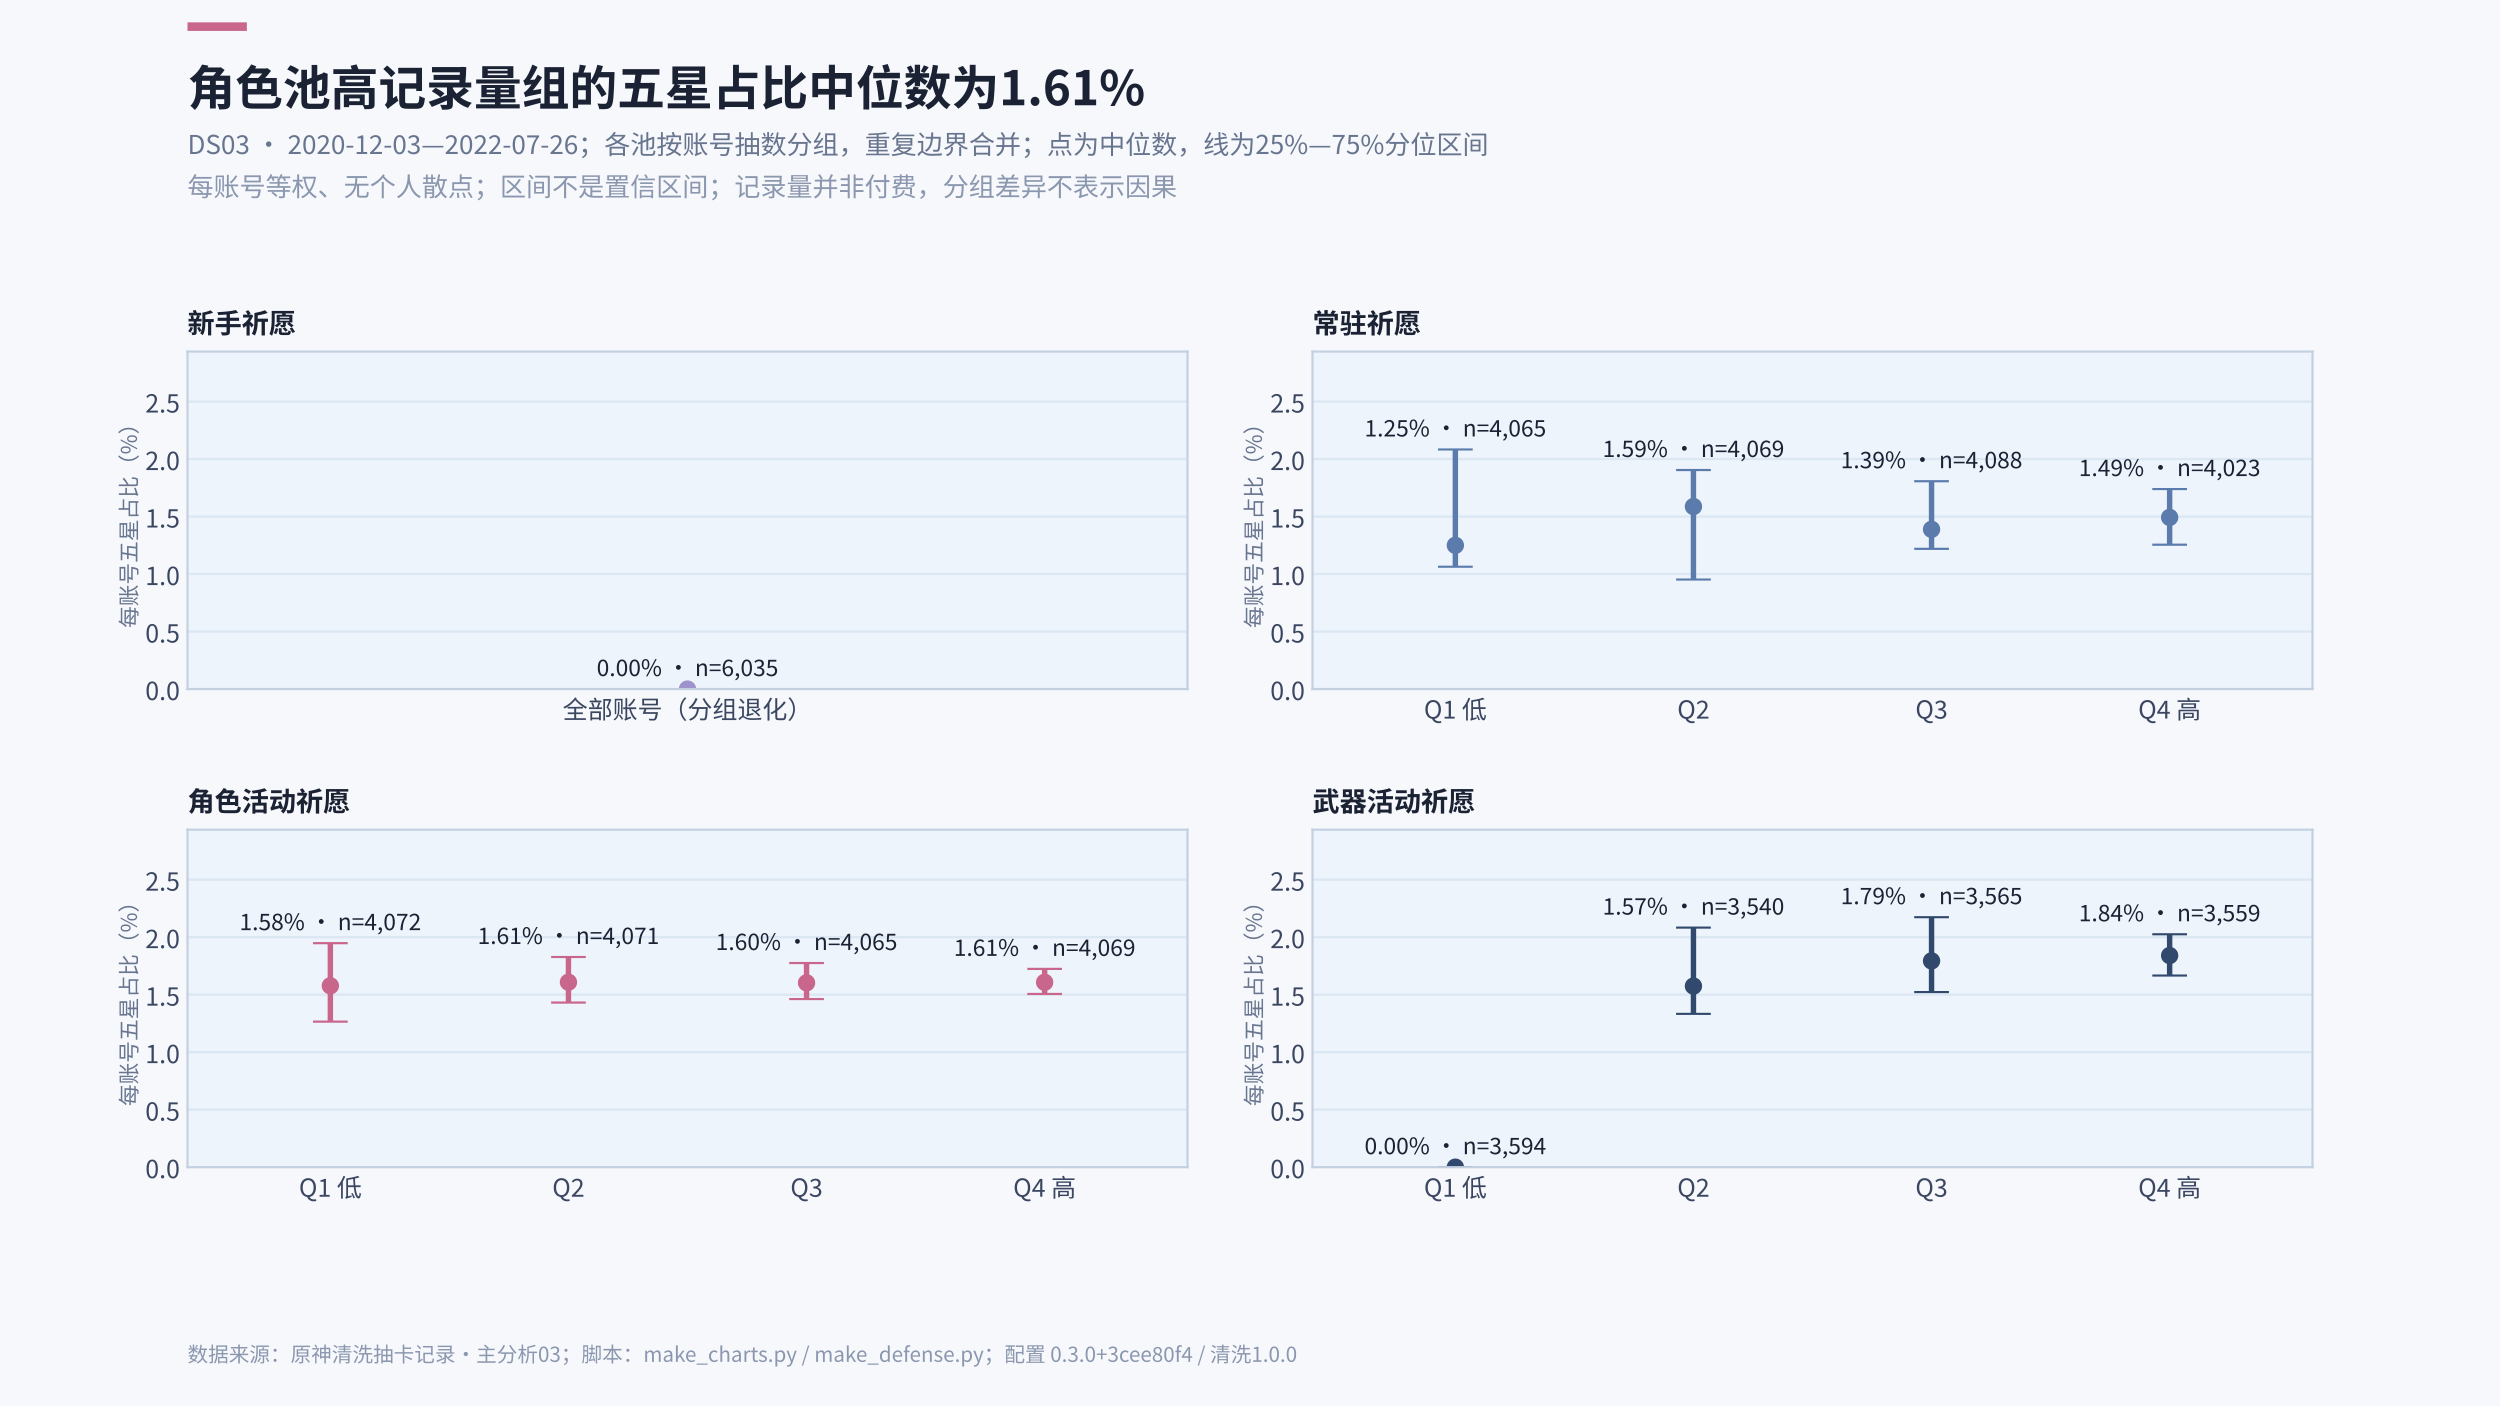
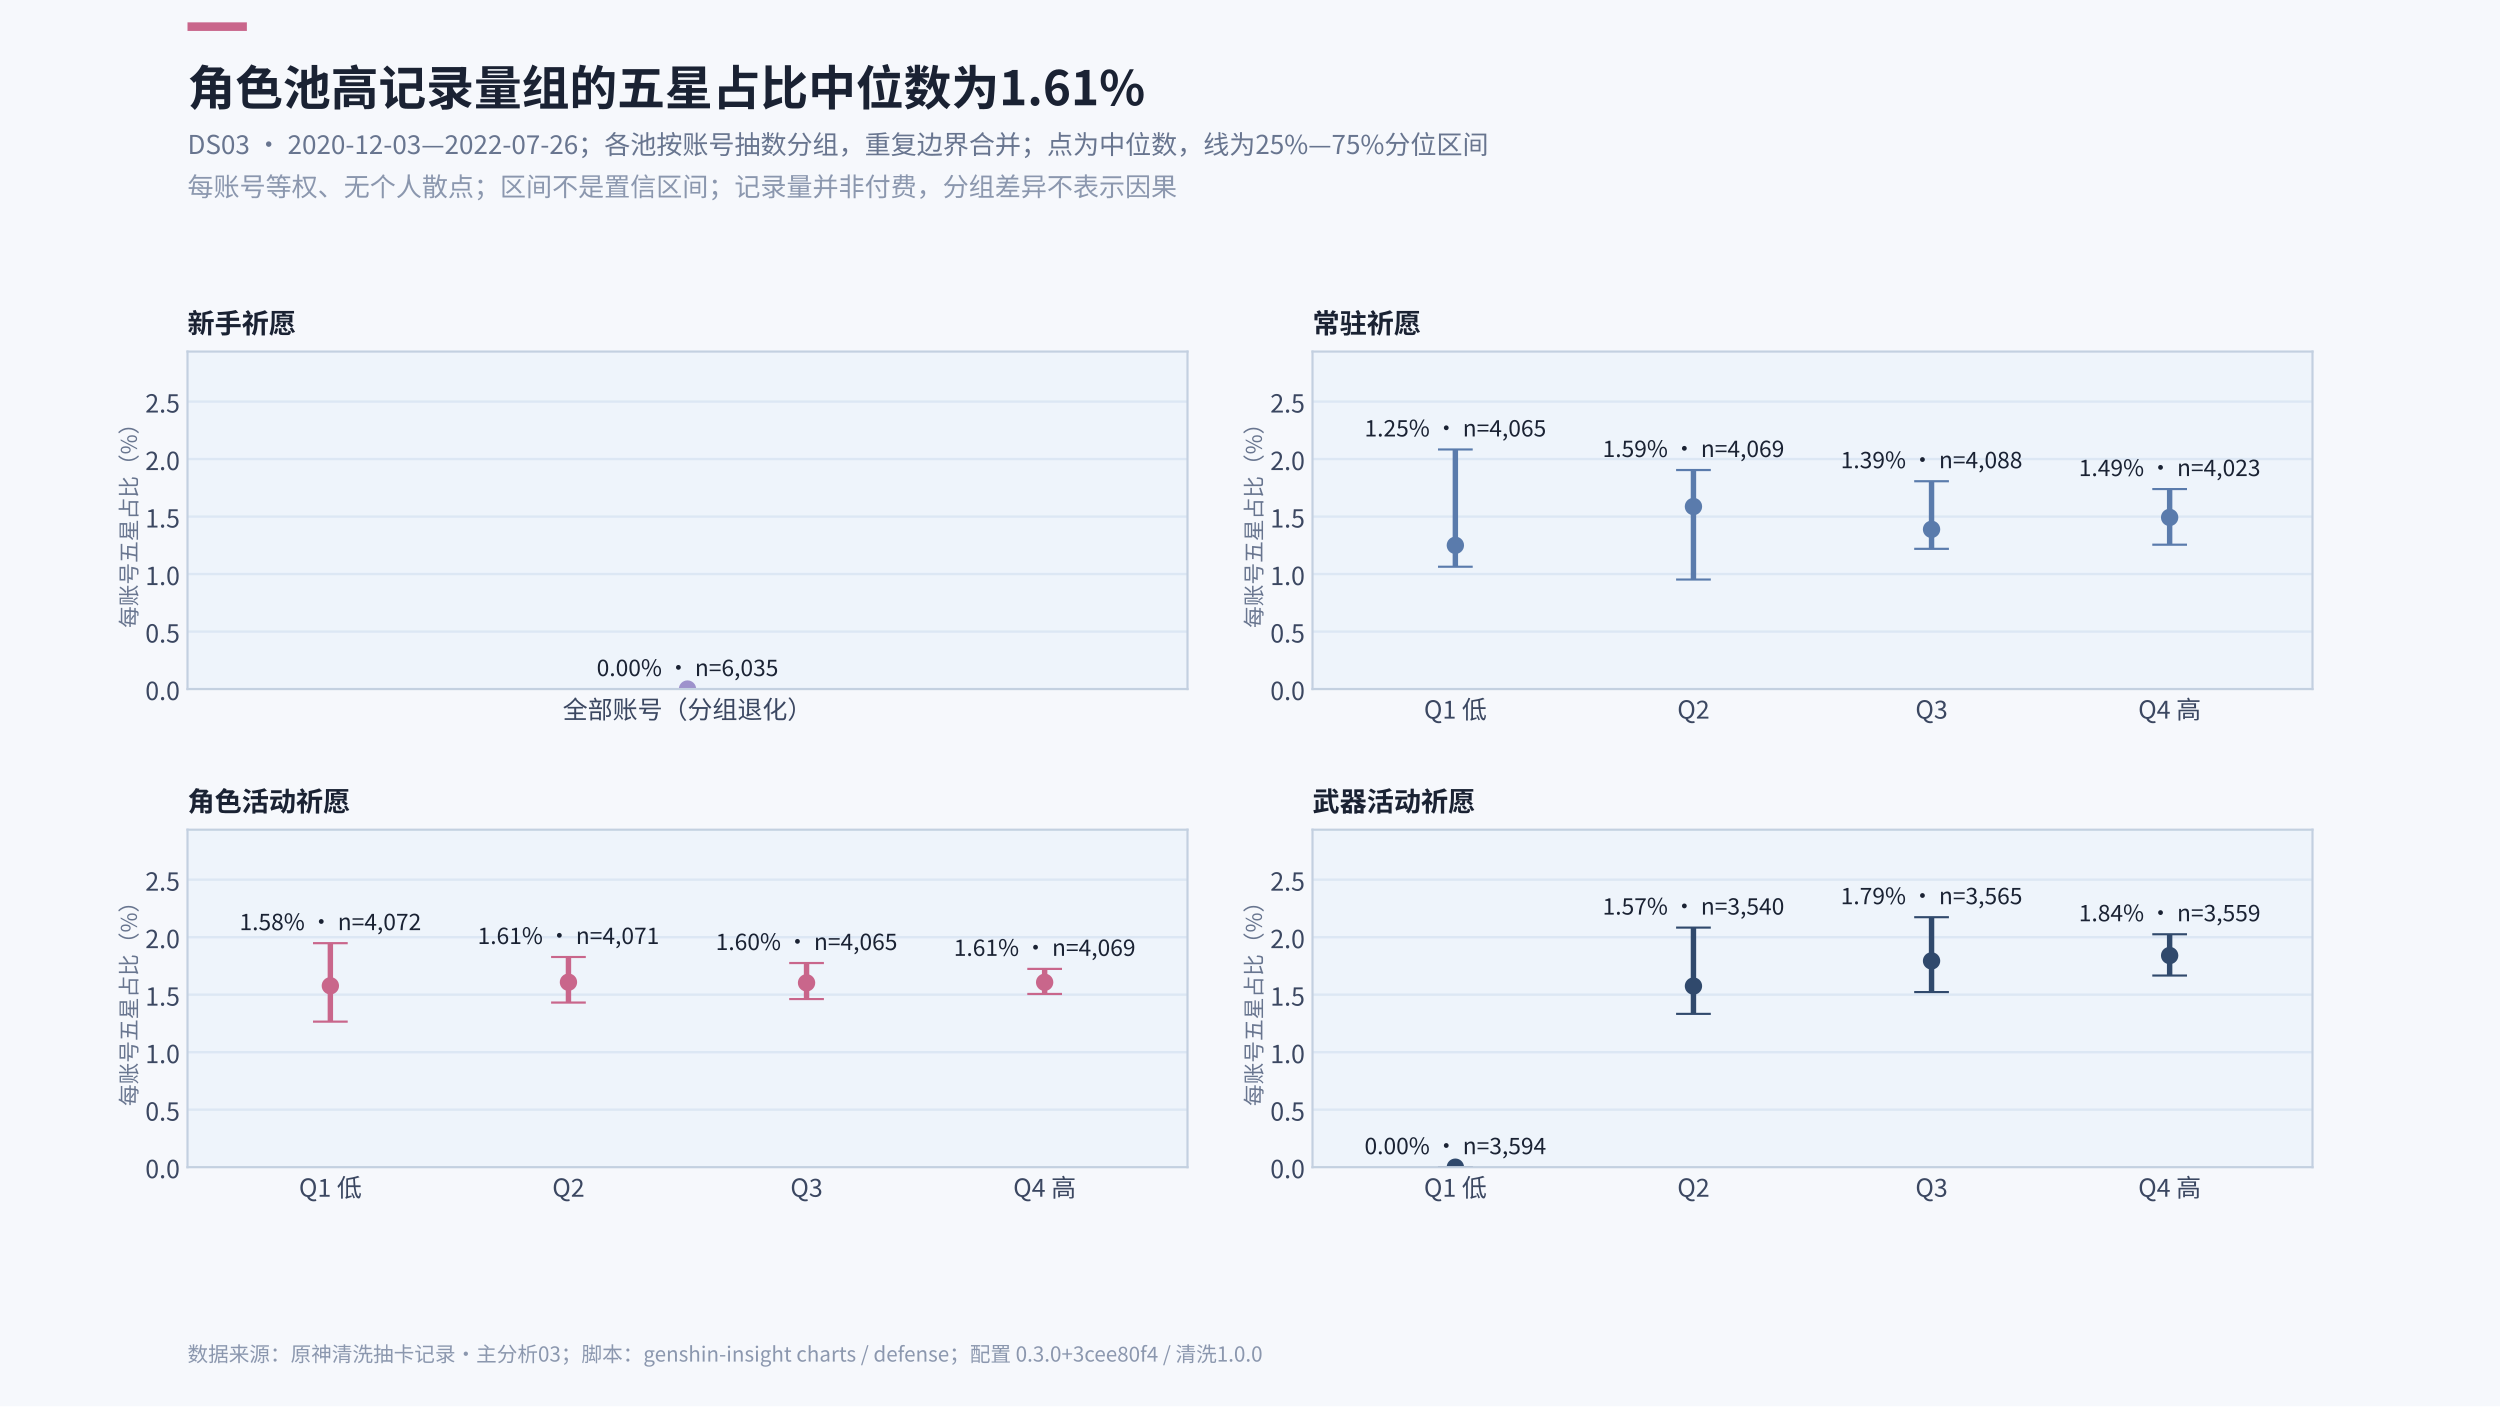
<svg xmlns="http://www.w3.org/2000/svg" xmlns:xlink="http://www.w3.org/1999/xlink" width="1152pt" height="648pt" viewBox="0 0 1152 648" version="1.1">
  <defs>
    <style type="text/css">*{stroke-linejoin: round; stroke-linecap: butt}</style>
  </defs>
  <g id="figure_1">
    <g id="patch_1">
      <path d="M 0 648  L 1152 648  L 1152 0  L 0 0  z " style="fill: #f6f8fc" />
    </g>
    <g id="axes_1">
      <g id="patch_2">
        <path d="M 86.4 317.52  L 547.2 317.52  L 547.2 162  L 86.4 162  z " style="fill: #eef4fb" />
      </g>
      <g id="matplotlib.axis_1">
        <g id="xtick_1">
          <g id="line2d_1" />
          <g id="text_1">
            <text style="font-size: 11.5px; font-family: 'Noto Sans SC', 'Source Han Sans SC', 'Noto Sans CJK SC', 'Noto Sans CJK JP', 'DejaVu Sans'; text-anchor: middle; fill: #3b4761" x="316.8" y="331.14" transform="rotate(-0 316.8 331.14)">全部账号（分组退化）</text>
          </g>
        </g>
      </g>
      <g id="matplotlib.axis_2">
        <g id="ytick_1">
          <g id="line2d_2">
            <path d="M 86.4 317.52  L 547.2 317.52  " clip-path="url(#pb37cda4685)" style="fill: none; stroke: #dce7f4; stroke-width: 1.1; stroke-linecap: round" />
          </g>
          <g id="line2d_3" />
          <g id="text_2">
            <text style="font-size: 11.5px; font-family: 'Noto Sans SC', 'Source Han Sans SC', 'Noto Sans CJK SC', 'Noto Sans CJK JP', 'DejaVu Sans'; text-anchor: end; fill: #3b4761" x="82.9" y="322.58" transform="rotate(-0 82.9 322.58)">0.0</text>
          </g>
        </g>
        <g id="ytick_2">
          <g id="line2d_4">
            <path d="M 86.4 291.024  L 547.2 291.024  " clip-path="url(#pb37cda4685)" style="fill: none; stroke: #dce7f4; stroke-width: 1.1; stroke-linecap: round" />
          </g>
          <g id="line2d_5" />
          <g id="text_3">
            <text style="font-size: 11.5px; font-family: 'Noto Sans SC', 'Source Han Sans SC', 'Noto Sans CJK SC', 'Noto Sans CJK JP', 'DejaVu Sans'; text-anchor: end; fill: #3b4761" x="82.9" y="296.084" transform="rotate(-0 82.9 296.084)">0.5</text>
          </g>
        </g>
        <g id="ytick_3">
          <g id="line2d_6">
            <path d="M 86.4 264.528  L 547.2 264.528  " clip-path="url(#pb37cda4685)" style="fill: none; stroke: #dce7f4; stroke-width: 1.1; stroke-linecap: round" />
          </g>
          <g id="line2d_7" />
          <g id="text_4">
            <text style="font-size: 11.5px; font-family: 'Noto Sans SC', 'Source Han Sans SC', 'Noto Sans CJK SC', 'Noto Sans CJK JP', 'DejaVu Sans'; text-anchor: end; fill: #3b4761" x="82.9" y="269.588" transform="rotate(-0 82.9 269.588)">1.0</text>
          </g>
        </g>
        <g id="ytick_4">
          <g id="line2d_8">
            <path d="M 86.4 238.032  L 547.2 238.032  " clip-path="url(#pb37cda4685)" style="fill: none; stroke: #dce7f4; stroke-width: 1.1; stroke-linecap: round" />
          </g>
          <g id="line2d_9" />
          <g id="text_5">
            <text style="font-size: 11.5px; font-family: 'Noto Sans SC', 'Source Han Sans SC', 'Noto Sans CJK SC', 'Noto Sans CJK JP', 'DejaVu Sans'; text-anchor: end; fill: #3b4761" x="82.9" y="243.092" transform="rotate(-0 82.9 243.092)">1.5</text>
          </g>
        </g>
        <g id="ytick_5">
          <g id="line2d_10">
            <path d="M 86.4 211.536  L 547.2 211.536  " clip-path="url(#pb37cda4685)" style="fill: none; stroke: #dce7f4; stroke-width: 1.1; stroke-linecap: round" />
          </g>
          <g id="line2d_11" />
          <g id="text_6">
            <text style="font-size: 11.5px; font-family: 'Noto Sans SC', 'Source Han Sans SC', 'Noto Sans CJK SC', 'Noto Sans CJK JP', 'DejaVu Sans'; text-anchor: end; fill: #3b4761" x="82.9" y="216.596" transform="rotate(-0 82.9 216.596)">2.0</text>
          </g>
        </g>
        <g id="ytick_6">
          <g id="line2d_12">
            <path d="M 86.4 185.04  L 547.2 185.04  " clip-path="url(#pb37cda4685)" style="fill: none; stroke: #dce7f4; stroke-width: 1.1; stroke-linecap: round" />
          </g>
          <g id="line2d_13" />
          <g id="text_7">
            <text style="font-size: 11.5px; font-family: 'Noto Sans SC', 'Source Han Sans SC', 'Noto Sans CJK SC', 'Noto Sans CJK JP', 'DejaVu Sans'; text-anchor: end; fill: #3b4761" x="82.9" y="190.1" transform="rotate(-0 82.9 190.1)">2.5</text>
          </g>
        </g>
        <g id="text_8">
          <text style="font-size: 10px; font-family: 'Noto Sans SC', 'Source Han Sans SC', 'Noto Sans CJK SC', 'Noto Sans CJK JP', 'DejaVu Sans'; text-anchor: middle; fill: #68758f" x="63.063" y="239.76" transform="rotate(-90 63.06266 239.76)">每账号五星占比（%）</text>
        </g>
      </g>
      <g id="LineCollection_1">
        <path d="M 316.8 317.52  L 316.8 317.52  " clip-path="url(#pb37cda4685)" style="fill: none; stroke: #9e92cc; stroke-width: 2.5" />
      </g>
      <g id="line2d_14">
        <defs>
          <path id="meaccd738a4" d="M 8 0  L -8 -0  " style="stroke: #9e92cc" />
        </defs>
        <g clip-path="url(#pb37cda4685)">
          <use xlink:href="#meaccd738a4" x="316.8" y="317.52" style="fill: #9e92cc; stroke: #9e92cc" />
        </g>
      </g>
      <g id="line2d_15">
        <g clip-path="url(#pb37cda4685)">
          <use xlink:href="#meaccd738a4" x="316.8" y="317.52" style="fill: #9e92cc; stroke: #9e92cc" />
        </g>
      </g>
      <g id="line2d_16">
        <defs>
          <path id="m7d88feb900" d="M 0 3.5  C 0.928 3.5 1.819 3.131 2.475 2.475  C 3.131 1.819 3.5 0.928 3.5 0  C 3.5 -0.928 3.131 -1.819 2.475 -2.475  C 1.819 -3.131 0.928 -3.5 0 -3.5  C -0.928 -3.5 -1.819 -3.131 -2.475 -2.475  C -3.131 -1.819 -3.5 -0.928 -3.5 0  C -3.5 0.928 -3.131 1.819 -2.475 2.475  C -1.819 3.131 -0.928 3.5 0 3.5  z " style="stroke: #9e92cc" />
        </defs>
        <g clip-path="url(#pb37cda4685)">
          <use xlink:href="#m7d88feb900" x="316.8" y="317.52" style="fill: #9e92cc; stroke: #9e92cc" />
        </g>
      </g>
      <g id="patch_3">
        <path d="M 86.4 317.52  L 86.4 162  " style="fill: none; stroke: #c3d0e0; stroke-linejoin: miter; stroke-linecap: square" />
      </g>
      <g id="patch_4">
        <path d="M 547.2 317.52  L 547.2 162  " style="fill: none; stroke: #c3d0e0; stroke-linejoin: miter; stroke-linecap: square" />
      </g>
      <g id="patch_5">
        <path d="M 86.4 317.52  L 547.2 317.52  " style="fill: none; stroke: #c3d0e0; stroke-linejoin: miter; stroke-linecap: square" />
      </g>
      <g id="patch_6">
        <path d="M 86.4 162  L 547.2 162  " style="fill: none; stroke: #c3d0e0; stroke-linejoin: miter; stroke-linecap: square" />
      </g>
      <g id="text_9">
        <text style="font-weight: 700; font-size: 12.5px; font-family: 'Noto Sans SC', 'Source Han Sans SC', 'Noto Sans CJK SC', 'Noto Sans CJK JP', 'DejaVu Sans'; text-anchor: start; fill: #1a2233" x="86.4" y="153.502" transform="rotate(-0 86.4 153.5016)">新手祈愿</text>
      </g>
      <g id="text_10">
        <text style="font-size: 10.5px; font-family: 'Noto Sans SC', 'Source Han Sans SC', 'Noto Sans CJK SC', 'Noto Sans CJK JP', 'DejaVu Sans'; text-anchor: middle; fill: #1a2233" x="316.8" y="311.52" transform="rotate(-0 316.8 311.52)">0.00% · n=6,035</text>
      </g>
    </g>
    <g id="axes_2">
      <g id="patch_7">
        <path d="M 604.8 317.52  L 1065.6 317.52  L 1065.6 162  L 604.8 162  z " style="fill: #eef4fb" />
      </g>
      <g id="matplotlib.axis_3">
        <g id="xtick_2">
          <g id="line2d_17" />
          <g id="text_11">
            <text style="font-size: 11.5px; font-family: 'Noto Sans SC', 'Source Han Sans SC', 'Noto Sans CJK SC', 'Noto Sans CJK JP', 'DejaVu Sans'; text-anchor: middle; fill: #3b4761" x="670.629" y="331.14" transform="rotate(-0 670.6286 331.14)">Q1 低</text>
          </g>
        </g>
        <g id="xtick_3">
          <g id="line2d_18" />
          <g id="text_12">
            <text style="font-size: 11.5px; font-family: 'Noto Sans SC', 'Source Han Sans SC', 'Noto Sans CJK SC', 'Noto Sans CJK JP', 'DejaVu Sans'; text-anchor: middle; fill: #3b4761" x="780.343" y="331.14" transform="rotate(-0 780.3429 331.14)">Q2</text>
          </g>
        </g>
        <g id="xtick_4">
          <g id="line2d_19" />
          <g id="text_13">
            <text style="font-size: 11.5px; font-family: 'Noto Sans SC', 'Source Han Sans SC', 'Noto Sans CJK SC', 'Noto Sans CJK JP', 'DejaVu Sans'; text-anchor: middle; fill: #3b4761" x="890.057" y="331.14" transform="rotate(-0 890.0571 331.14)">Q3</text>
          </g>
        </g>
        <g id="xtick_5">
          <g id="line2d_20" />
          <g id="text_14">
            <text style="font-size: 11.5px; font-family: 'Noto Sans SC', 'Source Han Sans SC', 'Noto Sans CJK SC', 'Noto Sans CJK JP', 'DejaVu Sans'; text-anchor: middle; fill: #3b4761" x="999.771" y="331.14" transform="rotate(-0 999.7714 331.14)">Q4 高</text>
          </g>
        </g>
      </g>
      <g id="matplotlib.axis_4">
        <g id="ytick_7">
          <g id="line2d_21">
            <path d="M 604.8 317.52  L 1065.6 317.52  " clip-path="url(#pad838c2a58)" style="fill: none; stroke: #dce7f4; stroke-width: 1.1; stroke-linecap: round" />
          </g>
          <g id="line2d_22" />
          <g id="text_15">
            <text style="font-size: 11.5px; font-family: 'Noto Sans SC', 'Source Han Sans SC', 'Noto Sans CJK SC', 'Noto Sans CJK JP', 'DejaVu Sans'; text-anchor: end; fill: #3b4761" x="601.3" y="322.58" transform="rotate(-0 601.3 322.58)">0.0</text>
          </g>
        </g>
        <g id="ytick_8">
          <g id="line2d_23">
            <path d="M 604.8 291.024  L 1065.6 291.024  " clip-path="url(#pad838c2a58)" style="fill: none; stroke: #dce7f4; stroke-width: 1.1; stroke-linecap: round" />
          </g>
          <g id="line2d_24" />
          <g id="text_16">
            <text style="font-size: 11.5px; font-family: 'Noto Sans SC', 'Source Han Sans SC', 'Noto Sans CJK SC', 'Noto Sans CJK JP', 'DejaVu Sans'; text-anchor: end; fill: #3b4761" x="601.3" y="296.084" transform="rotate(-0 601.3 296.084)">0.5</text>
          </g>
        </g>
        <g id="ytick_9">
          <g id="line2d_25">
            <path d="M 604.8 264.528  L 1065.6 264.528  " clip-path="url(#pad838c2a58)" style="fill: none; stroke: #dce7f4; stroke-width: 1.1; stroke-linecap: round" />
          </g>
          <g id="line2d_26" />
          <g id="text_17">
            <text style="font-size: 11.5px; font-family: 'Noto Sans SC', 'Source Han Sans SC', 'Noto Sans CJK SC', 'Noto Sans CJK JP', 'DejaVu Sans'; text-anchor: end; fill: #3b4761" x="601.3" y="269.588" transform="rotate(-0 601.3 269.588)">1.0</text>
          </g>
        </g>
        <g id="ytick_10">
          <g id="line2d_27">
            <path d="M 604.8 238.032  L 1065.6 238.032  " clip-path="url(#pad838c2a58)" style="fill: none; stroke: #dce7f4; stroke-width: 1.1; stroke-linecap: round" />
          </g>
          <g id="line2d_28" />
          <g id="text_18">
            <text style="font-size: 11.5px; font-family: 'Noto Sans SC', 'Source Han Sans SC', 'Noto Sans CJK SC', 'Noto Sans CJK JP', 'DejaVu Sans'; text-anchor: end; fill: #3b4761" x="601.3" y="243.092" transform="rotate(-0 601.3 243.092)">1.5</text>
          </g>
        </g>
        <g id="ytick_11">
          <g id="line2d_29">
            <path d="M 604.8 211.536  L 1065.6 211.536  " clip-path="url(#pad838c2a58)" style="fill: none; stroke: #dce7f4; stroke-width: 1.1; stroke-linecap: round" />
          </g>
          <g id="line2d_30" />
          <g id="text_19">
            <text style="font-size: 11.5px; font-family: 'Noto Sans SC', 'Source Han Sans SC', 'Noto Sans CJK SC', 'Noto Sans CJK JP', 'DejaVu Sans'; text-anchor: end; fill: #3b4761" x="601.3" y="216.596" transform="rotate(-0 601.3 216.596)">2.0</text>
          </g>
        </g>
        <g id="ytick_12">
          <g id="line2d_31">
            <path d="M 604.8 185.04  L 1065.6 185.04  " clip-path="url(#pad838c2a58)" style="fill: none; stroke: #dce7f4; stroke-width: 1.1; stroke-linecap: round" />
          </g>
          <g id="line2d_32" />
          <g id="text_20">
            <text style="font-size: 11.5px; font-family: 'Noto Sans SC', 'Source Han Sans SC', 'Noto Sans CJK SC', 'Noto Sans CJK JP', 'DejaVu Sans'; text-anchor: end; fill: #3b4761" x="601.3" y="190.1" transform="rotate(-0 601.3 190.1)">2.5</text>
          </g>
        </g>
        <g id="text_21">
          <text style="font-size: 10px; font-family: 'Noto Sans SC', 'Source Han Sans SC', 'Noto Sans CJK SC', 'Noto Sans CJK JP', 'DejaVu Sans'; text-anchor: middle; fill: #68758f" x="581.463" y="239.76" transform="rotate(-90 581.4627 239.76)">每账号五星占比（%）</text>
        </g>
      </g>
      <g id="LineCollection_2">
        <path d="M 670.629 261.146  L 670.629 207.12  " clip-path="url(#pad838c2a58)" style="fill: none; stroke: #5a7bac; stroke-width: 2.5" />
      </g>
      <g id="line2d_33">
        <defs>
          <path id="m34086dbbe6" d="M 8 0  L -8 -0  " style="stroke: #5a7bac" />
        </defs>
        <g clip-path="url(#pad838c2a58)">
          <use xlink:href="#m34086dbbe6" x="670.629" y="261.146" style="fill: #5a7bac; stroke: #5a7bac" />
        </g>
      </g>
      <g id="line2d_34">
        <g clip-path="url(#pad838c2a58)">
          <use xlink:href="#m34086dbbe6" x="670.629" y="207.12" style="fill: #5a7bac; stroke: #5a7bac" />
        </g>
      </g>
      <g id="LineCollection_3">
        <path d="M 780.343 267.051  L 780.343 216.583  " clip-path="url(#pad838c2a58)" style="fill: none; stroke: #5a7bac; stroke-width: 2.5" />
      </g>
      <g id="line2d_35">
        <g clip-path="url(#pad838c2a58)">
          <use xlink:href="#m34086dbbe6" x="780.343" y="267.051" style="fill: #5a7bac; stroke: #5a7bac" />
        </g>
      </g>
      <g id="line2d_36">
        <g clip-path="url(#pad838c2a58)">
          <use xlink:href="#m34086dbbe6" x="780.343" y="216.583" style="fill: #5a7bac; stroke: #5a7bac" />
        </g>
      </g>
      <g id="LineCollection_4">
        <path d="M 890.057 252.896  L 890.057 221.751  " clip-path="url(#pad838c2a58)" style="fill: none; stroke: #5a7bac; stroke-width: 2.5" />
      </g>
      <g id="line2d_37">
        <g clip-path="url(#pad838c2a58)">
          <use xlink:href="#m34086dbbe6" x="890.057" y="252.896" style="fill: #5a7bac; stroke: #5a7bac" />
        </g>
      </g>
      <g id="line2d_38">
        <g clip-path="url(#pad838c2a58)">
          <use xlink:href="#m34086dbbe6" x="890.057" y="221.751" style="fill: #5a7bac; stroke: #5a7bac" />
        </g>
      </g>
      <g id="LineCollection_5">
        <path d="M 999.771 251.003  L 999.771 225.36  " clip-path="url(#pad838c2a58)" style="fill: none; stroke: #5a7bac; stroke-width: 2.5" />
      </g>
      <g id="line2d_39">
        <g clip-path="url(#pad838c2a58)">
          <use xlink:href="#m34086dbbe6" x="999.771" y="251.003" style="fill: #5a7bac; stroke: #5a7bac" />
        </g>
      </g>
      <g id="line2d_40">
        <g clip-path="url(#pad838c2a58)">
          <use xlink:href="#m34086dbbe6" x="999.771" y="225.36" style="fill: #5a7bac; stroke: #5a7bac" />
        </g>
      </g>
      <g id="line2d_41">
        <defs>
          <path id="m6e6b9881c7" d="M 0 3.5  C 0.928 3.5 1.819 3.131 2.475 2.475  C 3.131 1.819 3.5 0.928 3.5 0  C 3.5 -0.928 3.131 -1.819 2.475 -2.475  C 1.819 -3.131 0.928 -3.5 0 -3.5  C -0.928 -3.5 -1.819 -3.131 -2.475 -2.475  C -3.131 -1.819 -3.5 -0.928 -3.5 0  C -3.5 0.928 -3.131 1.819 -2.475 2.475  C -1.819 3.131 -0.928 3.5 0 3.5  z " style="stroke: #5a7bac" />
        </defs>
        <g clip-path="url(#pad838c2a58)">
          <use xlink:href="#m6e6b9881c7" x="670.629" y="251.28" style="fill: #5a7bac; stroke: #5a7bac" />
        </g>
      </g>
      <g id="line2d_42">
        <g clip-path="url(#pad838c2a58)">
          <use xlink:href="#m6e6b9881c7" x="780.343" y="233.406" style="fill: #5a7bac; stroke: #5a7bac" />
        </g>
      </g>
      <g id="line2d_43">
        <g clip-path="url(#pad838c2a58)">
          <use xlink:href="#m6e6b9881c7" x="890.057" y="243.92" style="fill: #5a7bac; stroke: #5a7bac" />
        </g>
      </g>
      <g id="line2d_44">
        <g clip-path="url(#pad838c2a58)">
          <use xlink:href="#m6e6b9881c7" x="999.771" y="238.427" style="fill: #5a7bac; stroke: #5a7bac" />
        </g>
      </g>
      <g id="patch_8">
        <path d="M 604.8 317.52  L 604.8 162  " style="fill: none; stroke: #c3d0e0; stroke-linejoin: miter; stroke-linecap: square" />
      </g>
      <g id="patch_9">
        <path d="M 1065.6 317.52  L 1065.6 162  " style="fill: none; stroke: #c3d0e0; stroke-linejoin: miter; stroke-linecap: square" />
      </g>
      <g id="patch_10">
        <path d="M 604.8 317.52  L 1065.6 317.52  " style="fill: none; stroke: #c3d0e0; stroke-linejoin: miter; stroke-linecap: square" />
      </g>
      <g id="patch_11">
        <path d="M 604.8 162  L 1065.6 162  " style="fill: none; stroke: #c3d0e0; stroke-linejoin: miter; stroke-linecap: square" />
      </g>
      <g id="text_22">
        <text style="font-weight: 700; font-size: 12.5px; font-family: 'Noto Sans SC', 'Source Han Sans SC', 'Noto Sans CJK SC', 'Noto Sans CJK JP', 'DejaVu Sans'; text-anchor: start; fill: #1a2233" x="604.8" y="153.502" transform="rotate(-0 604.8 153.5016)">常驻祈愿</text>
      </g>
      <g id="text_23">
        <text style="font-size: 10.5px; font-family: 'Noto Sans SC', 'Source Han Sans SC', 'Noto Sans CJK SC', 'Noto Sans CJK JP', 'DejaVu Sans'; text-anchor: middle; fill: #1a2233" x="670.629" y="201.12" transform="rotate(-0 670.6286 201.12)">1.25% · n=4,065</text>
      </g>
      <g id="text_24">
        <text style="font-size: 10.5px; font-family: 'Noto Sans SC', 'Source Han Sans SC', 'Noto Sans CJK SC', 'Noto Sans CJK JP', 'DejaVu Sans'; text-anchor: middle; fill: #1a2233" x="780.343" y="210.583" transform="rotate(-0 780.3429 210.5829)">1.59% · n=4,069</text>
      </g>
      <g id="text_25">
        <text style="font-size: 10.5px; font-family: 'Noto Sans SC', 'Source Han Sans SC', 'Noto Sans CJK SC', 'Noto Sans CJK JP', 'DejaVu Sans'; text-anchor: middle; fill: #1a2233" x="890.057" y="215.751" transform="rotate(-0 890.0571 215.7513)">1.39% · n=4,088</text>
      </g>
      <g id="text_26">
        <text style="font-size: 10.5px; font-family: 'Noto Sans SC', 'Source Han Sans SC', 'Noto Sans CJK SC', 'Noto Sans CJK JP', 'DejaVu Sans'; text-anchor: middle; fill: #1a2233" x="999.771" y="219.36" transform="rotate(-0 999.7714 219.36)">1.49% · n=4,023</text>
      </g>
    </g>
    <g id="axes_3">
      <g id="patch_12">
        <path d="M 86.4 537.84  L 547.2 537.84  L 547.2 382.32  L 86.4 382.32  z " style="fill: #eef4fb" />
      </g>
      <g id="matplotlib.axis_5">
        <g id="xtick_6">
          <g id="line2d_45" />
          <g id="text_27">
            <text style="font-size: 11.5px; font-family: 'Noto Sans SC', 'Source Han Sans SC', 'Noto Sans CJK SC', 'Noto Sans CJK JP', 'DejaVu Sans'; text-anchor: middle; fill: #3b4761" x="152.229" y="551.46" transform="rotate(-0 152.2286 551.46)">Q1 低</text>
          </g>
        </g>
        <g id="xtick_7">
          <g id="line2d_46" />
          <g id="text_28">
            <text style="font-size: 11.5px; font-family: 'Noto Sans SC', 'Source Han Sans SC', 'Noto Sans CJK SC', 'Noto Sans CJK JP', 'DejaVu Sans'; text-anchor: middle; fill: #3b4761" x="261.943" y="551.46" transform="rotate(-0 261.9429 551.46)">Q2</text>
          </g>
        </g>
        <g id="xtick_8">
          <g id="line2d_47" />
          <g id="text_29">
            <text style="font-size: 11.5px; font-family: 'Noto Sans SC', 'Source Han Sans SC', 'Noto Sans CJK SC', 'Noto Sans CJK JP', 'DejaVu Sans'; text-anchor: middle; fill: #3b4761" x="371.657" y="551.46" transform="rotate(-0 371.6571 551.46)">Q3</text>
          </g>
        </g>
        <g id="xtick_9">
          <g id="line2d_48" />
          <g id="text_30">
            <text style="font-size: 11.5px; font-family: 'Noto Sans SC', 'Source Han Sans SC', 'Noto Sans CJK SC', 'Noto Sans CJK JP', 'DejaVu Sans'; text-anchor: middle; fill: #3b4761" x="481.371" y="551.46" transform="rotate(-0 481.3714 551.46)">Q4 高</text>
          </g>
        </g>
      </g>
      <g id="matplotlib.axis_6">
        <g id="ytick_13">
          <g id="line2d_49">
            <path d="M 86.4 537.84  L 547.2 537.84  " clip-path="url(#p2cd678f0a3)" style="fill: none; stroke: #dce7f4; stroke-width: 1.1; stroke-linecap: round" />
          </g>
          <g id="line2d_50" />
          <g id="text_31">
            <text style="font-size: 11.5px; font-family: 'Noto Sans SC', 'Source Han Sans SC', 'Noto Sans CJK SC', 'Noto Sans CJK JP', 'DejaVu Sans'; text-anchor: end; fill: #3b4761" x="82.9" y="542.9" transform="rotate(-0 82.9 542.9)">0.0</text>
          </g>
        </g>
        <g id="ytick_14">
          <g id="line2d_51">
            <path d="M 86.4 511.344  L 547.2 511.344  " clip-path="url(#p2cd678f0a3)" style="fill: none; stroke: #dce7f4; stroke-width: 1.1; stroke-linecap: round" />
          </g>
          <g id="line2d_52" />
          <g id="text_32">
            <text style="font-size: 11.5px; font-family: 'Noto Sans SC', 'Source Han Sans SC', 'Noto Sans CJK SC', 'Noto Sans CJK JP', 'DejaVu Sans'; text-anchor: end; fill: #3b4761" x="82.9" y="516.404" transform="rotate(-0 82.9 516.404)">0.5</text>
          </g>
        </g>
        <g id="ytick_15">
          <g id="line2d_53">
            <path d="M 86.4 484.848  L 547.2 484.848  " clip-path="url(#p2cd678f0a3)" style="fill: none; stroke: #dce7f4; stroke-width: 1.1; stroke-linecap: round" />
          </g>
          <g id="line2d_54" />
          <g id="text_33">
            <text style="font-size: 11.5px; font-family: 'Noto Sans SC', 'Source Han Sans SC', 'Noto Sans CJK SC', 'Noto Sans CJK JP', 'DejaVu Sans'; text-anchor: end; fill: #3b4761" x="82.9" y="489.908" transform="rotate(-0 82.9 489.908)">1.0</text>
          </g>
        </g>
        <g id="ytick_16">
          <g id="line2d_55">
            <path d="M 86.4 458.352  L 547.2 458.352  " clip-path="url(#p2cd678f0a3)" style="fill: none; stroke: #dce7f4; stroke-width: 1.1; stroke-linecap: round" />
          </g>
          <g id="line2d_56" />
          <g id="text_34">
            <text style="font-size: 11.5px; font-family: 'Noto Sans SC', 'Source Han Sans SC', 'Noto Sans CJK SC', 'Noto Sans CJK JP', 'DejaVu Sans'; text-anchor: end; fill: #3b4761" x="82.9" y="463.412" transform="rotate(-0 82.9 463.412)">1.5</text>
          </g>
        </g>
        <g id="ytick_17">
          <g id="line2d_57">
            <path d="M 86.4 431.856  L 547.2 431.856  " clip-path="url(#p2cd678f0a3)" style="fill: none; stroke: #dce7f4; stroke-width: 1.1; stroke-linecap: round" />
          </g>
          <g id="line2d_58" />
          <g id="text_35">
            <text style="font-size: 11.5px; font-family: 'Noto Sans SC', 'Source Han Sans SC', 'Noto Sans CJK SC', 'Noto Sans CJK JP', 'DejaVu Sans'; text-anchor: end; fill: #3b4761" x="82.9" y="436.916" transform="rotate(-0 82.9 436.916)">2.0</text>
          </g>
        </g>
        <g id="ytick_18">
          <g id="line2d_59">
            <path d="M 86.4 405.36  L 547.2 405.36  " clip-path="url(#p2cd678f0a3)" style="fill: none; stroke: #dce7f4; stroke-width: 1.1; stroke-linecap: round" />
          </g>
          <g id="line2d_60" />
          <g id="text_36">
            <text style="font-size: 11.5px; font-family: 'Noto Sans SC', 'Source Han Sans SC', 'Noto Sans CJK SC', 'Noto Sans CJK JP', 'DejaVu Sans'; text-anchor: end; fill: #3b4761" x="82.9" y="410.42" transform="rotate(-0 82.9 410.42)">2.5</text>
          </g>
        </g>
        <g id="text_37">
          <text style="font-size: 10px; font-family: 'Noto Sans SC', 'Source Han Sans SC', 'Noto Sans CJK SC', 'Noto Sans CJK JP', 'DejaVu Sans'; text-anchor: middle; fill: #68758f" x="63.063" y="460.08" transform="rotate(-90 63.06266 460.08)">每账号五星占比（%）</text>
        </g>
      </g>
      <g id="LineCollection_6">
        <path d="M 152.229 470.762  L 152.229 434.609  " clip-path="url(#p2cd678f0a3)" style="fill: none; stroke: #c9668b; stroke-width: 2.5" />
      </g>
      <g id="line2d_61">
        <defs>
          <path id="m398df77172" d="M 8 0  L -8 -0  " style="stroke: #c9668b" />
        </defs>
        <g clip-path="url(#p2cd678f0a3)">
          <use xlink:href="#m398df77172" x="152.229" y="470.762" style="fill: #c9668b; stroke: #c9668b" />
        </g>
      </g>
      <g id="line2d_62">
        <g clip-path="url(#p2cd678f0a3)">
          <use xlink:href="#m398df77172" x="152.229" y="434.609" style="fill: #c9668b; stroke: #c9668b" />
        </g>
      </g>
      <g id="LineCollection_7">
        <path d="M 261.943 461.982  L 261.943 440.988  " clip-path="url(#p2cd678f0a3)" style="fill: none; stroke: #c9668b; stroke-width: 2.5" />
      </g>
      <g id="line2d_63">
        <g clip-path="url(#p2cd678f0a3)">
          <use xlink:href="#m398df77172" x="261.943" y="461.982" style="fill: #c9668b; stroke: #c9668b" />
        </g>
      </g>
      <g id="line2d_64">
        <g clip-path="url(#p2cd678f0a3)">
          <use xlink:href="#m398df77172" x="261.943" y="440.988" style="fill: #c9668b; stroke: #c9668b" />
        </g>
      </g>
      <g id="LineCollection_8">
        <path d="M 371.657 460.366  L 371.657 443.771  " clip-path="url(#p2cd678f0a3)" style="fill: none; stroke: #c9668b; stroke-width: 2.5" />
      </g>
      <g id="line2d_65">
        <g clip-path="url(#p2cd678f0a3)">
          <use xlink:href="#m398df77172" x="371.657" y="460.366" style="fill: #c9668b; stroke: #c9668b" />
        </g>
      </g>
      <g id="line2d_66">
        <g clip-path="url(#p2cd678f0a3)">
          <use xlink:href="#m398df77172" x="371.657" y="443.771" style="fill: #c9668b; stroke: #c9668b" />
        </g>
      </g>
      <g id="LineCollection_9">
        <path d="M 481.371 458.014  L 481.371 446.474  " clip-path="url(#p2cd678f0a3)" style="fill: none; stroke: #c9668b; stroke-width: 2.5" />
      </g>
      <g id="line2d_67">
        <g clip-path="url(#p2cd678f0a3)">
          <use xlink:href="#m398df77172" x="481.371" y="458.014" style="fill: #c9668b; stroke: #c9668b" />
        </g>
      </g>
      <g id="line2d_68">
        <g clip-path="url(#p2cd678f0a3)">
          <use xlink:href="#m398df77172" x="481.371" y="446.474" style="fill: #c9668b; stroke: #c9668b" />
        </g>
      </g>
      <g id="line2d_69">
        <defs>
          <path id="m984fdc31ca" d="M 0 3.5  C 0.928 3.5 1.819 3.131 2.475 2.475  C 3.131 1.819 3.5 0.928 3.5 0  C 3.5 -0.928 3.131 -1.819 2.475 -2.475  C 1.819 -3.131 0.928 -3.5 0 -3.5  C -0.928 -3.5 -1.819 -3.131 -2.475 -2.475  C -3.131 -1.819 -3.5 -0.928 -3.5 0  C -3.5 0.928 -3.131 1.819 -2.475 2.475  C -1.819 3.131 -0.928 3.5 0 3.5  z " style="stroke: #c9668b" />
        </defs>
        <g clip-path="url(#p2cd678f0a3)">
          <use xlink:href="#m984fdc31ca" x="152.229" y="454.256" style="fill: #c9668b; stroke: #c9668b" />
        </g>
      </g>
      <g id="line2d_70">
        <g clip-path="url(#p2cd678f0a3)">
          <use xlink:href="#m984fdc31ca" x="261.943" y="452.598" style="fill: #c9668b; stroke: #c9668b" />
        </g>
      </g>
      <g id="line2d_71">
        <g clip-path="url(#p2cd678f0a3)">
          <use xlink:href="#m984fdc31ca" x="371.657" y="452.883" style="fill: #c9668b; stroke: #c9668b" />
        </g>
      </g>
      <g id="line2d_72">
        <g clip-path="url(#p2cd678f0a3)">
          <use xlink:href="#m984fdc31ca" x="481.371" y="452.644" style="fill: #c9668b; stroke: #c9668b" />
        </g>
      </g>
      <g id="patch_13">
        <path d="M 86.4 537.84  L 86.4 382.32  " style="fill: none; stroke: #c3d0e0; stroke-linejoin: miter; stroke-linecap: square" />
      </g>
      <g id="patch_14">
        <path d="M 547.2 537.84  L 547.2 382.32  " style="fill: none; stroke: #c3d0e0; stroke-linejoin: miter; stroke-linecap: square" />
      </g>
      <g id="patch_15">
        <path d="M 86.4 537.84  L 547.2 537.84  " style="fill: none; stroke: #c3d0e0; stroke-linejoin: miter; stroke-linecap: square" />
      </g>
      <g id="patch_16">
        <path d="M 86.4 382.32  L 547.2 382.32  " style="fill: none; stroke: #c3d0e0; stroke-linejoin: miter; stroke-linecap: square" />
      </g>
      <g id="text_38">
        <text style="font-weight: 700; font-size: 12.5px; font-family: 'Noto Sans SC', 'Source Han Sans SC', 'Noto Sans CJK SC', 'Noto Sans CJK JP', 'DejaVu Sans'; text-anchor: start; fill: #1a2233" x="86.4" y="373.822" transform="rotate(-0 86.4 373.8216)">角色活动祈愿</text>
      </g>
      <g id="text_39">
        <text style="font-size: 10.5px; font-family: 'Noto Sans SC', 'Source Han Sans SC', 'Noto Sans CJK SC', 'Noto Sans CJK JP', 'DejaVu Sans'; text-anchor: middle; fill: #1a2233" x="152.229" y="428.609" transform="rotate(-0 152.2286 428.6088)">1.58% · n=4,072</text>
      </g>
      <g id="text_40">
        <text style="font-size: 10.5px; font-family: 'Noto Sans SC', 'Source Han Sans SC', 'Noto Sans CJK SC', 'Noto Sans CJK JP', 'DejaVu Sans'; text-anchor: middle; fill: #1a2233" x="261.943" y="434.988" transform="rotate(-0 261.9429 434.9878)">1.61% · n=4,071</text>
      </g>
      <g id="text_41">
        <text style="font-size: 10.5px; font-family: 'Noto Sans SC', 'Source Han Sans SC', 'Noto Sans CJK SC', 'Noto Sans CJK JP', 'DejaVu Sans'; text-anchor: middle; fill: #1a2233" x="371.657" y="437.771" transform="rotate(-0 371.6571 437.7714)">1.60% · n=4,065</text>
      </g>
      <g id="text_42">
        <text style="font-size: 10.5px; font-family: 'Noto Sans SC', 'Source Han Sans SC', 'Noto Sans CJK SC', 'Noto Sans CJK JP', 'DejaVu Sans'; text-anchor: middle; fill: #1a2233" x="481.371" y="440.474" transform="rotate(-0 481.3714 440.4745)">1.61% · n=4,069</text>
      </g>
    </g>
    <g id="axes_4">
      <g id="patch_17">
        <path d="M 604.8 537.84  L 1065.6 537.84  L 1065.6 382.32  L 604.8 382.32  z " style="fill: #eef4fb" />
      </g>
      <g id="matplotlib.axis_7">
        <g id="xtick_10">
          <g id="line2d_73" />
          <g id="text_43">
            <text style="font-size: 11.5px; font-family: 'Noto Sans SC', 'Source Han Sans SC', 'Noto Sans CJK SC', 'Noto Sans CJK JP', 'DejaVu Sans'; text-anchor: middle; fill: #3b4761" x="670.629" y="551.46" transform="rotate(-0 670.6286 551.46)">Q1 低</text>
          </g>
        </g>
        <g id="xtick_11">
          <g id="line2d_74" />
          <g id="text_44">
            <text style="font-size: 11.5px; font-family: 'Noto Sans SC', 'Source Han Sans SC', 'Noto Sans CJK SC', 'Noto Sans CJK JP', 'DejaVu Sans'; text-anchor: middle; fill: #3b4761" x="780.343" y="551.46" transform="rotate(-0 780.3429 551.46)">Q2</text>
          </g>
        </g>
        <g id="xtick_12">
          <g id="line2d_75" />
          <g id="text_45">
            <text style="font-size: 11.5px; font-family: 'Noto Sans SC', 'Source Han Sans SC', 'Noto Sans CJK SC', 'Noto Sans CJK JP', 'DejaVu Sans'; text-anchor: middle; fill: #3b4761" x="890.057" y="551.46" transform="rotate(-0 890.0571 551.46)">Q3</text>
          </g>
        </g>
        <g id="xtick_13">
          <g id="line2d_76" />
          <g id="text_46">
            <text style="font-size: 11.5px; font-family: 'Noto Sans SC', 'Source Han Sans SC', 'Noto Sans CJK SC', 'Noto Sans CJK JP', 'DejaVu Sans'; text-anchor: middle; fill: #3b4761" x="999.771" y="551.46" transform="rotate(-0 999.7714 551.46)">Q4 高</text>
          </g>
        </g>
      </g>
      <g id="matplotlib.axis_8">
        <g id="ytick_19">
          <g id="line2d_77">
            <path d="M 604.8 537.84  L 1065.6 537.84  " clip-path="url(#p5bf42c3744)" style="fill: none; stroke: #dce7f4; stroke-width: 1.1; stroke-linecap: round" />
          </g>
          <g id="line2d_78" />
          <g id="text_47">
            <text style="font-size: 11.5px; font-family: 'Noto Sans SC', 'Source Han Sans SC', 'Noto Sans CJK SC', 'Noto Sans CJK JP', 'DejaVu Sans'; text-anchor: end; fill: #3b4761" x="601.3" y="542.9" transform="rotate(-0 601.3 542.9)">0.0</text>
          </g>
        </g>
        <g id="ytick_20">
          <g id="line2d_79">
            <path d="M 604.8 511.344  L 1065.6 511.344  " clip-path="url(#p5bf42c3744)" style="fill: none; stroke: #dce7f4; stroke-width: 1.1; stroke-linecap: round" />
          </g>
          <g id="line2d_80" />
          <g id="text_48">
            <text style="font-size: 11.5px; font-family: 'Noto Sans SC', 'Source Han Sans SC', 'Noto Sans CJK SC', 'Noto Sans CJK JP', 'DejaVu Sans'; text-anchor: end; fill: #3b4761" x="601.3" y="516.404" transform="rotate(-0 601.3 516.404)">0.5</text>
          </g>
        </g>
        <g id="ytick_21">
          <g id="line2d_81">
            <path d="M 604.8 484.848  L 1065.6 484.848  " clip-path="url(#p5bf42c3744)" style="fill: none; stroke: #dce7f4; stroke-width: 1.1; stroke-linecap: round" />
          </g>
          <g id="line2d_82" />
          <g id="text_49">
            <text style="font-size: 11.5px; font-family: 'Noto Sans SC', 'Source Han Sans SC', 'Noto Sans CJK SC', 'Noto Sans CJK JP', 'DejaVu Sans'; text-anchor: end; fill: #3b4761" x="601.3" y="489.908" transform="rotate(-0 601.3 489.908)">1.0</text>
          </g>
        </g>
        <g id="ytick_22">
          <g id="line2d_83">
            <path d="M 604.8 458.352  L 1065.6 458.352  " clip-path="url(#p5bf42c3744)" style="fill: none; stroke: #dce7f4; stroke-width: 1.1; stroke-linecap: round" />
          </g>
          <g id="line2d_84" />
          <g id="text_50">
            <text style="font-size: 11.5px; font-family: 'Noto Sans SC', 'Source Han Sans SC', 'Noto Sans CJK SC', 'Noto Sans CJK JP', 'DejaVu Sans'; text-anchor: end; fill: #3b4761" x="601.3" y="463.412" transform="rotate(-0 601.3 463.412)">1.5</text>
          </g>
        </g>
        <g id="ytick_23">
          <g id="line2d_85">
            <path d="M 604.8 431.856  L 1065.6 431.856  " clip-path="url(#p5bf42c3744)" style="fill: none; stroke: #dce7f4; stroke-width: 1.1; stroke-linecap: round" />
          </g>
          <g id="line2d_86" />
          <g id="text_51">
            <text style="font-size: 11.5px; font-family: 'Noto Sans SC', 'Source Han Sans SC', 'Noto Sans CJK SC', 'Noto Sans CJK JP', 'DejaVu Sans'; text-anchor: end; fill: #3b4761" x="601.3" y="436.916" transform="rotate(-0 601.3 436.916)">2.0</text>
          </g>
        </g>
        <g id="ytick_24">
          <g id="line2d_87">
            <path d="M 604.8 405.36  L 1065.6 405.36  " clip-path="url(#p5bf42c3744)" style="fill: none; stroke: #dce7f4; stroke-width: 1.1; stroke-linecap: round" />
          </g>
          <g id="line2d_88" />
          <g id="text_52">
            <text style="font-size: 11.5px; font-family: 'Noto Sans SC', 'Source Han Sans SC', 'Noto Sans CJK SC', 'Noto Sans CJK JP', 'DejaVu Sans'; text-anchor: end; fill: #3b4761" x="601.3" y="410.42" transform="rotate(-0 601.3 410.42)">2.5</text>
          </g>
        </g>
        <g id="text_53">
          <text style="font-size: 10px; font-family: 'Noto Sans SC', 'Source Han Sans SC', 'Noto Sans CJK SC', 'Noto Sans CJK JP', 'DejaVu Sans'; text-anchor: middle; fill: #68758f" x="581.463" y="460.08" transform="rotate(-90 581.4627 460.08)">每账号五星占比（%）</text>
        </g>
      </g>
      <g id="LineCollection_10">
        <path d="M 670.629 537.84  L 670.629 537.84  " clip-path="url(#p5bf42c3744)" style="fill: none; stroke: #30496c; stroke-width: 2.5" />
      </g>
      <g id="line2d_89">
        <defs>
          <path id="me1fefd2ab4" d="M 8 0  L -8 -0  " style="stroke: #30496c" />
        </defs>
        <g clip-path="url(#p5bf42c3744)">
          <use xlink:href="#me1fefd2ab4" x="670.629" y="537.84" style="fill: #30496c; stroke: #30496c" />
        </g>
      </g>
      <g id="line2d_90">
        <g clip-path="url(#p5bf42c3744)">
          <use xlink:href="#me1fefd2ab4" x="670.629" y="537.84" style="fill: #30496c; stroke: #30496c" />
        </g>
      </g>
      <g id="LineCollection_11">
        <path d="M 780.343 467.184  L 780.343 427.44  " clip-path="url(#p5bf42c3744)" style="fill: none; stroke: #30496c; stroke-width: 2.5" />
      </g>
      <g id="line2d_91">
        <g clip-path="url(#p5bf42c3744)">
          <use xlink:href="#me1fefd2ab4" x="780.343" y="467.184" style="fill: #30496c; stroke: #30496c" />
        </g>
      </g>
      <g id="line2d_92">
        <g clip-path="url(#p5bf42c3744)">
          <use xlink:href="#me1fefd2ab4" x="780.343" y="427.44" style="fill: #30496c; stroke: #30496c" />
        </g>
      </g>
      <g id="LineCollection_12">
        <path d="M 890.057 457.142  L 890.057 422.64  " clip-path="url(#p5bf42c3744)" style="fill: none; stroke: #30496c; stroke-width: 2.5" />
      </g>
      <g id="line2d_93">
        <g clip-path="url(#p5bf42c3744)">
          <use xlink:href="#me1fefd2ab4" x="890.057" y="457.142" style="fill: #30496c; stroke: #30496c" />
        </g>
      </g>
      <g id="line2d_94">
        <g clip-path="url(#p5bf42c3744)">
          <use xlink:href="#me1fefd2ab4" x="890.057" y="422.64" style="fill: #30496c; stroke: #30496c" />
        </g>
      </g>
      <g id="LineCollection_13">
        <path d="M 999.771 449.52  L 999.771 430.514  " clip-path="url(#p5bf42c3744)" style="fill: none; stroke: #30496c; stroke-width: 2.5" />
      </g>
      <g id="line2d_95">
        <g clip-path="url(#p5bf42c3744)">
          <use xlink:href="#me1fefd2ab4" x="999.771" y="449.52" style="fill: #30496c; stroke: #30496c" />
        </g>
      </g>
      <g id="line2d_96">
        <g clip-path="url(#p5bf42c3744)">
          <use xlink:href="#me1fefd2ab4" x="999.771" y="430.514" style="fill: #30496c; stroke: #30496c" />
        </g>
      </g>
      <g id="line2d_97">
        <defs>
          <path id="m4e8b6cd33d" d="M 0 3.5  C 0.928 3.5 1.819 3.131 2.475 2.475  C 3.131 1.819 3.5 0.928 3.5 0  C 3.5 -0.928 3.131 -1.819 2.475 -2.475  C 1.819 -3.131 0.928 -3.5 0 -3.5  C -0.928 -3.5 -1.819 -3.131 -2.475 -2.475  C -3.131 -1.819 -3.5 -0.928 -3.5 0  C -3.5 0.928 -3.131 1.819 -2.475 2.475  C -1.819 3.131 -0.928 3.5 0 3.5  z " style="stroke: #30496c" />
        </defs>
        <g clip-path="url(#p5bf42c3744)">
          <use xlink:href="#m4e8b6cd33d" x="670.629" y="537.84" style="fill: #30496c; stroke: #30496c" />
        </g>
      </g>
      <g id="line2d_98">
        <g clip-path="url(#p5bf42c3744)">
          <use xlink:href="#m4e8b6cd33d" x="780.343" y="454.383" style="fill: #30496c; stroke: #30496c" />
        </g>
      </g>
      <g id="line2d_99">
        <g clip-path="url(#p5bf42c3744)">
          <use xlink:href="#m4e8b6cd33d" x="890.057" y="442.787" style="fill: #30496c; stroke: #30496c" />
        </g>
      </g>
      <g id="line2d_100">
        <g clip-path="url(#p5bf42c3744)">
          <use xlink:href="#m4e8b6cd33d" x="999.771" y="440.309" style="fill: #30496c; stroke: #30496c" />
        </g>
      </g>
      <g id="patch_18">
        <path d="M 604.8 537.84  L 604.8 382.32  " style="fill: none; stroke: #c3d0e0; stroke-linejoin: miter; stroke-linecap: square" />
      </g>
      <g id="patch_19">
        <path d="M 1065.6 537.84  L 1065.6 382.32  " style="fill: none; stroke: #c3d0e0; stroke-linejoin: miter; stroke-linecap: square" />
      </g>
      <g id="patch_20">
        <path d="M 604.8 537.84  L 1065.6 537.84  " style="fill: none; stroke: #c3d0e0; stroke-linejoin: miter; stroke-linecap: square" />
      </g>
      <g id="patch_21">
        <path d="M 604.8 382.32  L 1065.6 382.32  " style="fill: none; stroke: #c3d0e0; stroke-linejoin: miter; stroke-linecap: square" />
      </g>
      <g id="text_54">
        <text style="font-weight: 700; font-size: 12.5px; font-family: 'Noto Sans SC', 'Source Han Sans SC', 'Noto Sans CJK SC', 'Noto Sans CJK JP', 'DejaVu Sans'; text-anchor: start; fill: #1a2233" x="604.8" y="373.822" transform="rotate(-0 604.8 373.8216)">武器活动祈愿</text>
      </g>
      <g id="text_55">
        <text style="font-size: 10.5px; font-family: 'Noto Sans SC', 'Source Han Sans SC', 'Noto Sans CJK SC', 'Noto Sans CJK JP', 'DejaVu Sans'; text-anchor: middle; fill: #1a2233" x="670.629" y="531.84" transform="rotate(-0 670.6286 531.84)">0.00% · n=3,594</text>
      </g>
      <g id="text_56">
        <text style="font-size: 10.5px; font-family: 'Noto Sans SC', 'Source Han Sans SC', 'Noto Sans CJK SC', 'Noto Sans CJK JP', 'DejaVu Sans'; text-anchor: middle; fill: #1a2233" x="780.343" y="421.44" transform="rotate(-0 780.3429 421.44)">1.57% · n=3,540</text>
      </g>
      <g id="text_57">
        <text style="font-size: 10.5px; font-family: 'Noto Sans SC', 'Source Han Sans SC', 'Noto Sans CJK SC', 'Noto Sans CJK JP', 'DejaVu Sans'; text-anchor: middle; fill: #1a2233" x="890.057" y="416.64" transform="rotate(-0 890.0571 416.64)">1.79% · n=3,565</text>
      </g>
      <g id="text_58">
        <text style="font-size: 10.5px; font-family: 'Noto Sans SC', 'Source Han Sans SC', 'Noto Sans CJK SC', 'Noto Sans CJK JP', 'DejaVu Sans'; text-anchor: middle; fill: #1a2233" x="999.771" y="424.514" transform="rotate(-0 999.7714 424.5144)">1.84% · n=3,559</text>
      </g>
    </g>
    <g id="patch_22">
      <path d="M 86.4 14.256  L 113.76 14.256  L 113.76 10.296  L 86.4 10.296  z " style="fill: #c9668b" />
    </g>
    <g id="text_59">
      <text style="font-weight: 700; font-size: 22px; font-family: 'Noto Sans SC', 'Source Han Sans SC', 'Noto Sans CJK SC', 'Noto Sans CJK JP', 'DejaVu Sans'; text-anchor: start; fill: #1a2233" x="86.4" y="48.52" transform="rotate(-0 86.4 48.52)">角色池高记录量组的五星占比中位数为1.61%</text>
    </g>
    <g id="text_60">
      <text style="font-size: 12px; font-family: 'Noto Sans SC', 'Source Han Sans SC', 'Noto Sans CJK SC', 'Noto Sans CJK JP', 'DejaVu Sans'; text-anchor: start; fill: #68758f" x="86.4" y="70.96" transform="rotate(-0 86.4 70.96)">DS03 · 2020-12-03—2022-07-26；各池按账号抽数分组，重复边界合并；点为中位数，线为25%—75%分位区间</text>
    </g>
    <g id="text_61">
      <text style="font-size: 12px; font-family: 'Noto Sans SC', 'Source Han Sans SC', 'Noto Sans CJK SC', 'Noto Sans CJK JP', 'DejaVu Sans'; text-anchor: start; fill: #8b97ae" x="86.4" y="90.4" transform="rotate(-0 86.4 90.4)">每账号等权、无个人散点；区间不是置信区间；记录量并非付费，分组差异不表示因果</text>
    </g>
    <g id="text_62">
-       <text style="font-size: 9.5px; font-family: 'Noto Sans SC', 'Source Han Sans SC', 'Noto Sans CJK SC', 'Noto Sans CJK JP', 'DejaVu Sans'; text-anchor: start; fill: #8b97ae" x="86.4" y="627.537" transform="rotate(-0 86.4 627.5374)">数据来源：原神清洗抽卡记录·主分析03；脚本：make_charts.py / make_defense.py；配置 0.3.0+3cee80f4 / 清洗1.0.0</text>
+       <text style="font-size: 9.5px; font-family: 'Noto Sans SC', 'Source Han Sans SC', 'Noto Sans CJK SC', 'Noto Sans CJK JP', 'DejaVu Sans'; text-anchor: start; fill: #8b97ae" x="86.4" y="627.414" transform="rotate(-0 86.4 627.4142)">数据来源：原神清洗抽卡记录·主分析03；脚本：genshin-insight charts / defense；配置 0.3.0+3cee80f4 / 清洗1.0.0</text>
    </g>
  </g>
  <defs>
    <clipPath id="pb37cda4685">
      <rect x="86.4" y="162" width="460.8" height="155.52" />
    </clipPath>
    <clipPath id="pad838c2a58">
      <rect x="604.8" y="162" width="460.8" height="155.52" />
    </clipPath>
    <clipPath id="p2cd678f0a3">
      <rect x="86.4" y="382.32" width="460.8" height="155.52" />
    </clipPath>
    <clipPath id="p5bf42c3744">
      <rect x="604.8" y="382.32" width="460.8" height="155.52" />
    </clipPath>
  </defs>
</svg>
